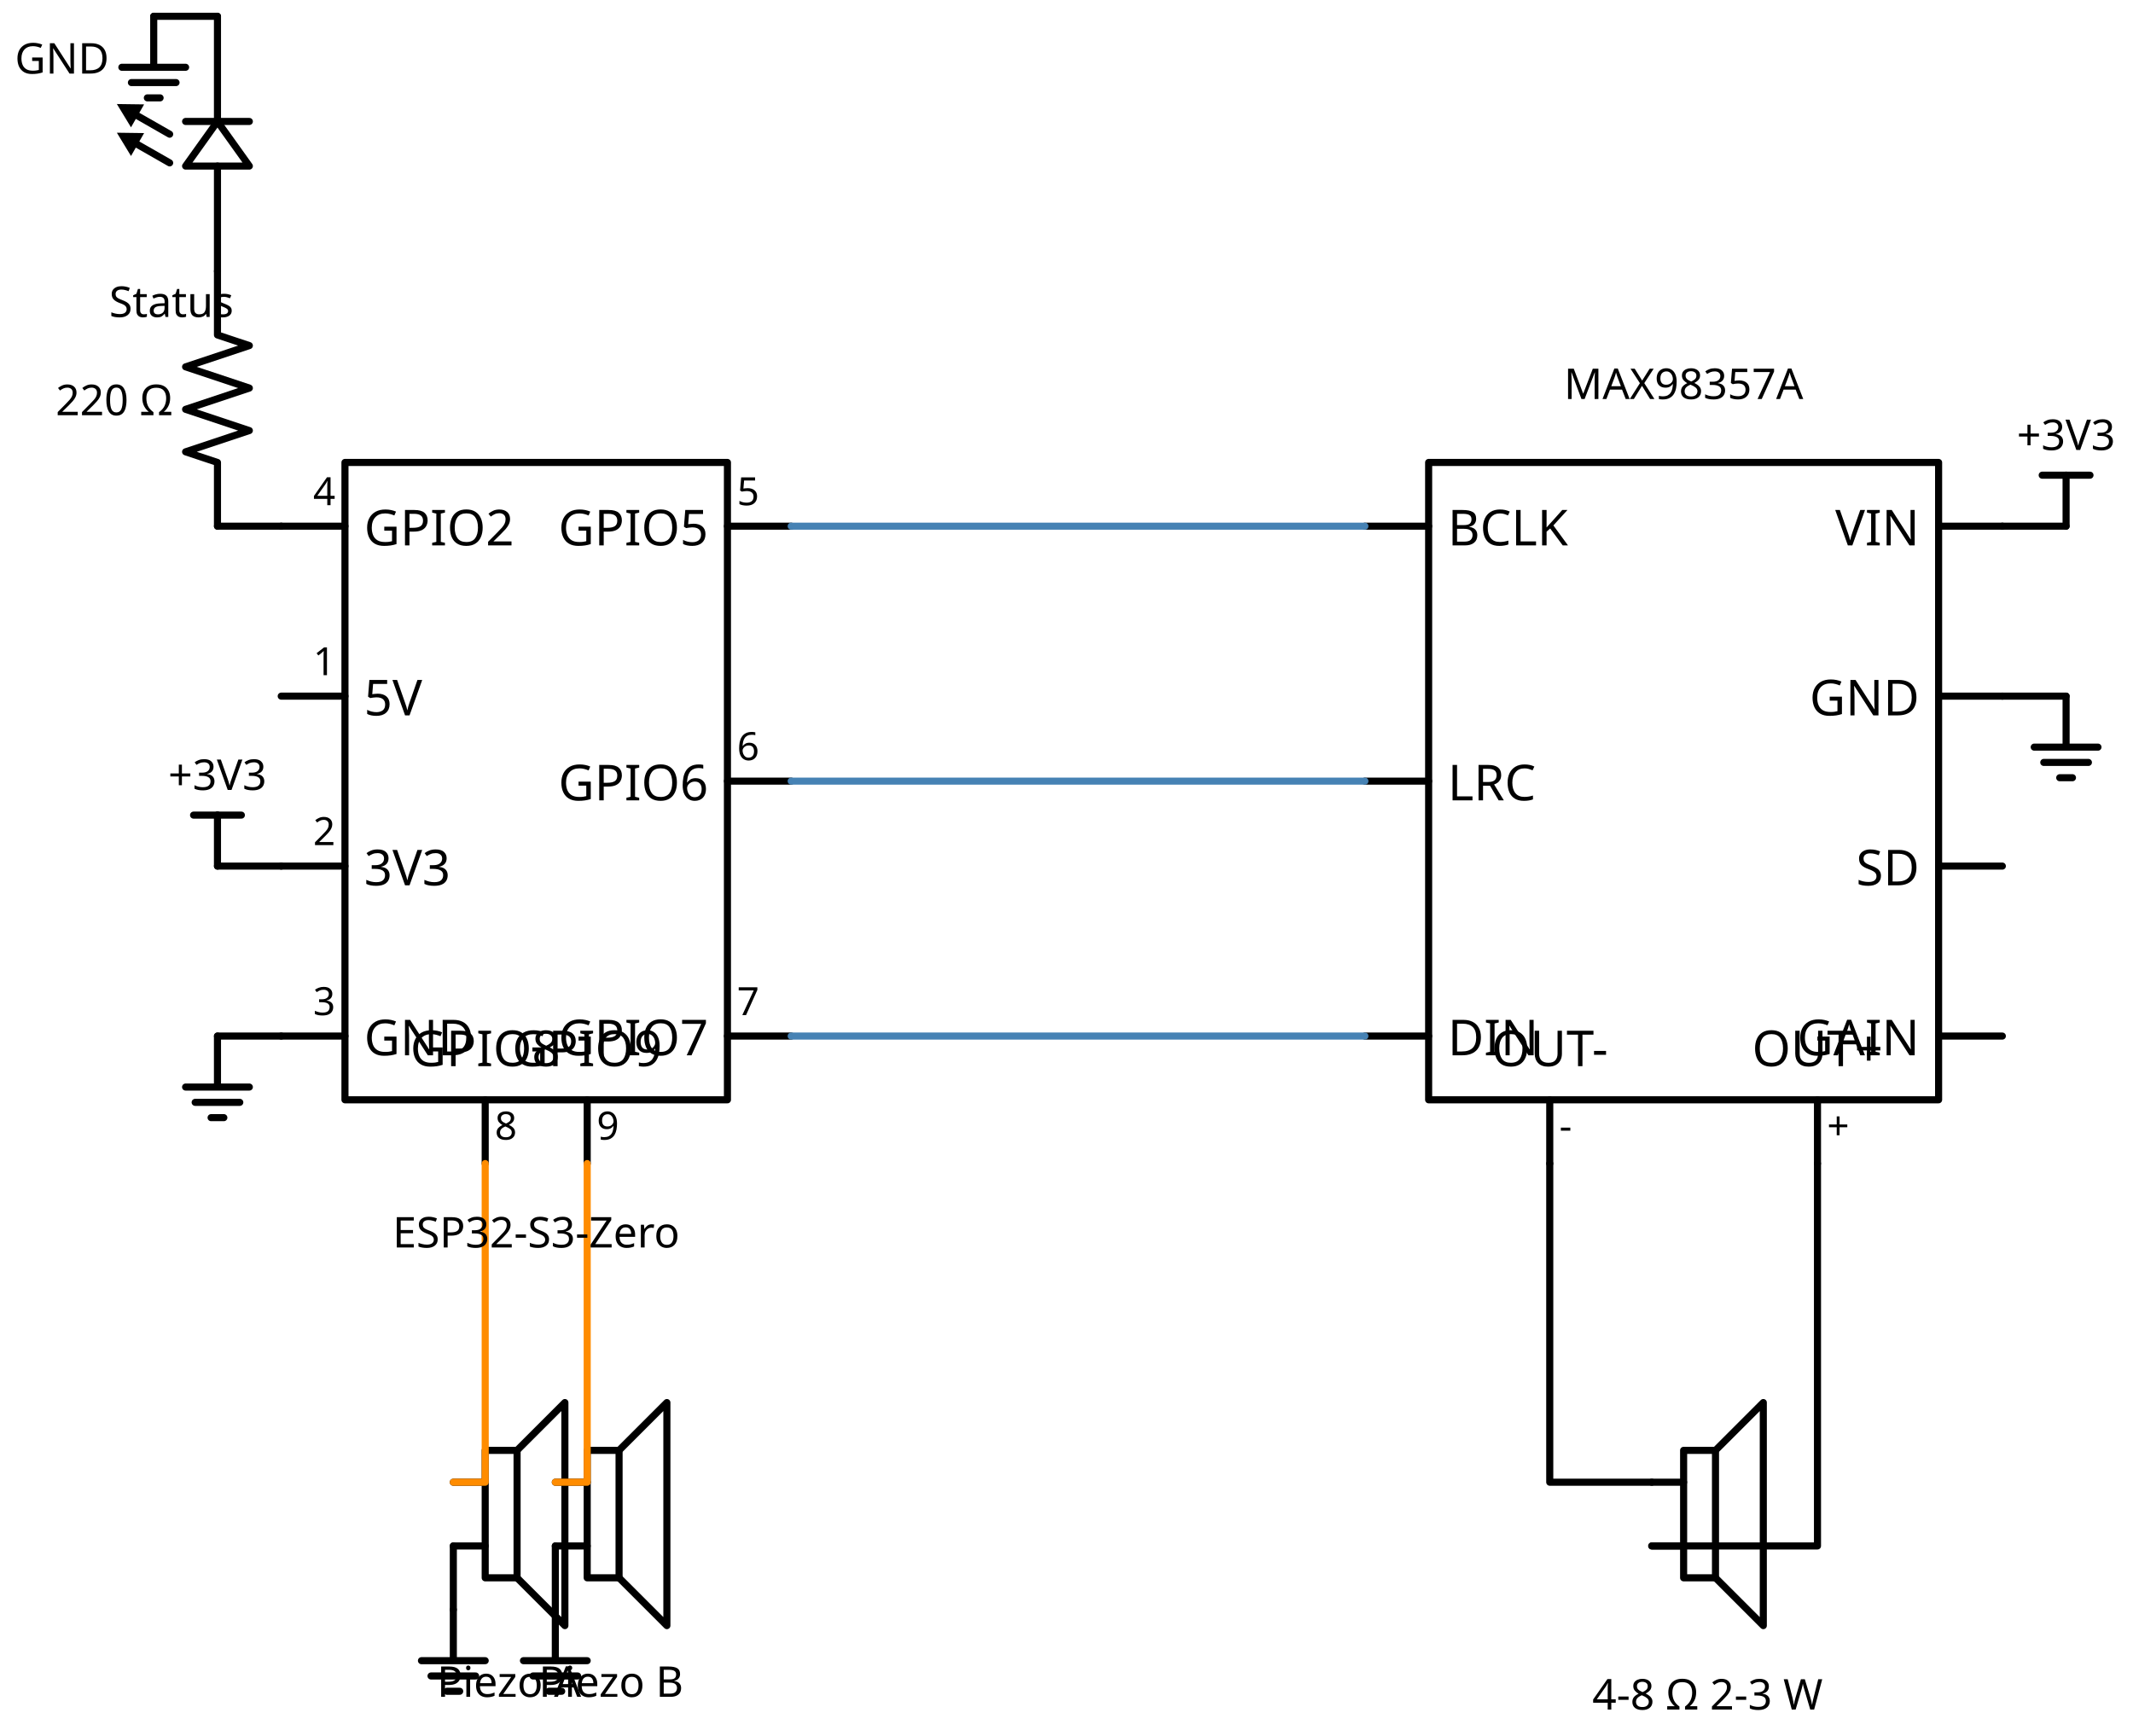
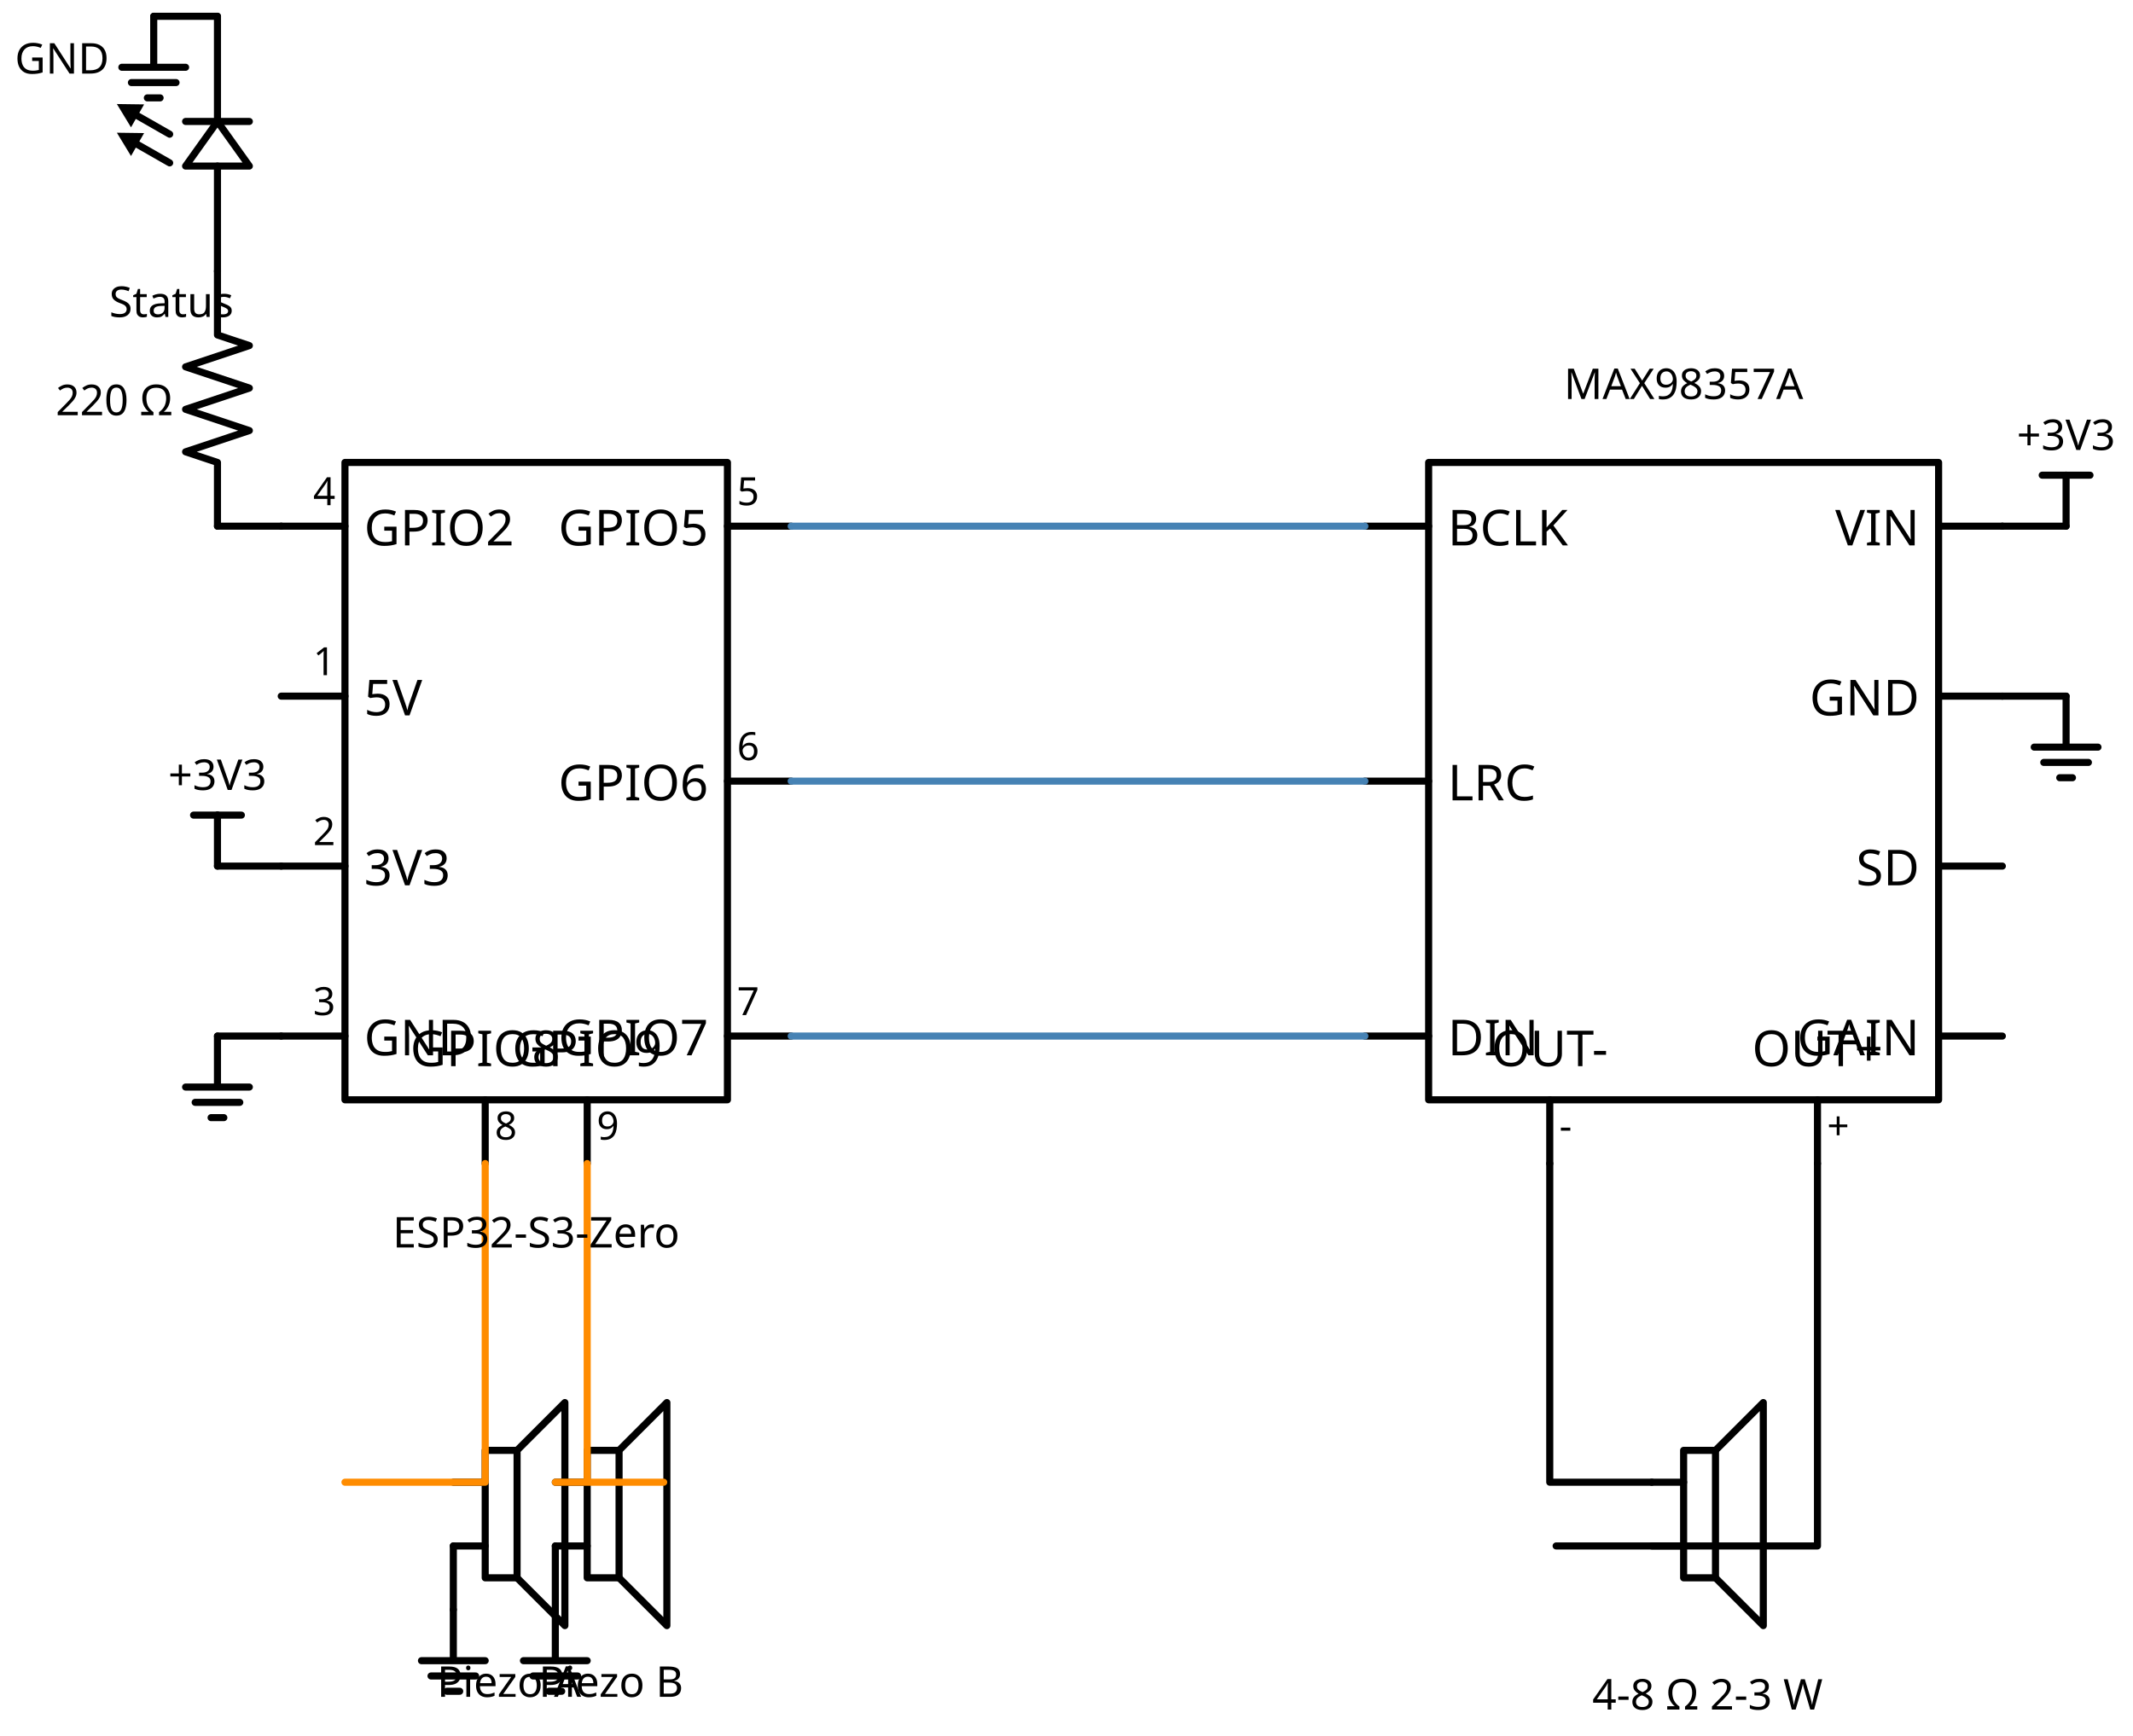
<svg xmlns="http://www.w3.org/2000/svg" xml:lang="en" height="490.1pt" width="602.3pt" viewBox="-97.408 -310.6 602.3 490.1">
  <polygon points="378,99 378,135 387,135 387,99 " style="stroke:black;fill:none;stroke-width:2.0;stroke-dasharray:-;stroke-linecap:round;stroke-linejoin:round;" />
  <polyline points="387,99 400.5,85.5 400.5,148.5 387,135 " style="stroke:black;fill:none;stroke-width:2.0;stroke-dasharray:-;stroke-linecap:round;stroke-linejoin:round;" />
-   <polygon points="-45,-263.7 -36,-276.3 -27,-263.7 " style="stroke:black;fill:none;stroke-width:2.0;stroke-dasharray:-;stroke-linecap:round;stroke-linejoin:round;" />
  <polygon points="39.6,99 39.6,135 48.6,135 48.6,99 " style="stroke:black;fill:none;stroke-width:2.0;stroke-dasharray:-;stroke-linecap:round;stroke-linejoin:round;" />
  <polyline points="48.6,99 62.1,85.5 62.1,148.5 48.6,135 " style="stroke:black;fill:none;stroke-width:2.0;stroke-dasharray:-;stroke-linecap:round;stroke-linejoin:round;" />
  <polygon points="68.4,99 68.4,135 77.4,135 77.4,99 " style="stroke:black;fill:none;stroke-width:2.0;stroke-dasharray:-;stroke-linecap:round;stroke-linejoin:round;" />
  <polyline points="77.4,99 90.9,85.5 90.9,148.5 77.4,135 " style="stroke:black;fill:none;stroke-width:2.0;stroke-dasharray:-;stroke-linecap:round;stroke-linejoin:round;" />
+   <polygon points="-45,-263.7 -36,-276.3 -27,-263.7 " style="stroke:black;fill:none;stroke-width:2.0;stroke-dasharray:-;stroke-linecap:round;stroke-linejoin:round;" />
  <path d="M 0.0,-0.0 L 108,-0 L 108,-180 L 0,-180 L 0,-0" style="stroke:black;fill:none;stroke-width:2.0;stroke-dasharray:-;stroke-linecap:round;stroke-linejoin:round;" />
  <path d="M 0.0,-18.0 L -18,-18" style="stroke:black;fill:none;stroke-width:2.0;stroke-dasharray:-;stroke-linecap:round;stroke-linejoin:round;" />
  <path d="M 0.0,-66.0 L -18,-66" style="stroke:black;fill:none;stroke-width:2.0;stroke-dasharray:-;stroke-linecap:round;stroke-linejoin:round;" />
  <path d="M 0.0,-114.0 L -18,-114" style="stroke:black;fill:none;stroke-width:2.0;stroke-dasharray:-;stroke-linecap:round;stroke-linejoin:round;" />
  <path d="M 0.0,-162.0 L -18,-162" style="stroke:black;fill:none;stroke-width:2.0;stroke-dasharray:-;stroke-linecap:round;stroke-linejoin:round;" />
  <path d="M 108.0,-18.0 L 126,-18" style="stroke:black;fill:none;stroke-width:2.0;stroke-dasharray:-;stroke-linecap:round;stroke-linejoin:round;" />
  <path d="M 108.0,-90.0 L 126,-90" style="stroke:black;fill:none;stroke-width:2.0;stroke-dasharray:-;stroke-linecap:round;stroke-linejoin:round;" />
  <path d="M 108.0,-162.0 L 126,-162" style="stroke:black;fill:none;stroke-width:2.0;stroke-dasharray:-;stroke-linecap:round;stroke-linejoin:round;" />
  <path d="M 39.6,-0.0 L 39.6,18" style="stroke:black;fill:none;stroke-width:2.0;stroke-dasharray:-;stroke-linecap:round;stroke-linejoin:round;" />
  <path d="M 68.4,-0.0 L 68.4,18" style="stroke:black;fill:none;stroke-width:2.0;stroke-dasharray:-;stroke-linecap:round;stroke-linejoin:round;" />
  <path d="M 306.0,-0.0 L 450,-0 L 450,-180 L 306,-180 L 306,-0" style="stroke:black;fill:none;stroke-width:2.0;stroke-dasharray:-;stroke-linecap:round;stroke-linejoin:round;" />
  <path d="M 306.0,-18.0 L 288,-18" style="stroke:black;fill:none;stroke-width:2.0;stroke-dasharray:-;stroke-linecap:round;stroke-linejoin:round;" />
  <path d="M 306.0,-90.0 L 288,-90" style="stroke:black;fill:none;stroke-width:2.0;stroke-dasharray:-;stroke-linecap:round;stroke-linejoin:round;" />
  <path d="M 306.0,-162.0 L 288,-162" style="stroke:black;fill:none;stroke-width:2.0;stroke-dasharray:-;stroke-linecap:round;stroke-linejoin:round;" />
  <path d="M 450.0,-18.0 L 468,-18" style="stroke:black;fill:none;stroke-width:2.0;stroke-dasharray:-;stroke-linecap:round;stroke-linejoin:round;" />
  <path d="M 450.0,-66.0 L 468,-66" style="stroke:black;fill:none;stroke-width:2.0;stroke-dasharray:-;stroke-linecap:round;stroke-linejoin:round;" />
  <path d="M 450.0,-114.0 L 468,-114" style="stroke:black;fill:none;stroke-width:2.0;stroke-dasharray:-;stroke-linecap:round;stroke-linejoin:round;" />
  <path d="M 450.0,-162.0 L 468,-162" style="stroke:black;fill:none;stroke-width:2.0;stroke-dasharray:-;stroke-linecap:round;stroke-linejoin:round;" />
  <path d="M 340.2,-0.0 L 340.2,18" style="stroke:black;fill:none;stroke-width:2.0;stroke-dasharray:-;stroke-linecap:round;stroke-linejoin:round;" />
  <path d="M 415.8,-0.0 L 415.8,18" style="stroke:black;fill:none;stroke-width:2.0;stroke-dasharray:-;stroke-linecap:round;stroke-linejoin:round;" />
+   <path d="M 369.0,108.0 L 378,108" style="stroke:black;fill:none;stroke-width:2.0;stroke-dasharray:-;stroke-linecap:round;stroke-linejoin:round;" />
+   <path d="M 369.0,126.0 L 378,126" style="stroke:black;fill:none;stroke-width:2.0;stroke-dasharray:-;stroke-linecap:round;stroke-linejoin:round;" />
+   <path d="M 30.6,108.0 L 39.6,108" style="stroke:black;fill:none;stroke-width:2.0;stroke-dasharray:-;stroke-linecap:round;stroke-linejoin:round;" />
+   <path d="M 30.6,126.0 L 39.6,126" style="stroke:black;fill:none;stroke-width:2.0;stroke-dasharray:-;stroke-linecap:round;stroke-linejoin:round;" />
+   <path d="M 59.4,108.0 L 68.4,108" style="stroke:black;fill:none;stroke-width:2.0;stroke-dasharray:-;stroke-linecap:round;stroke-linejoin:round;" />
+   <path d="M 59.4,126.0 L 68.4,126" style="stroke:black;fill:none;stroke-width:2.0;stroke-dasharray:-;stroke-linecap:round;stroke-linejoin:round;" />
  <path d="M 126.0,-162.0 L 288,-162" style="stroke:steelblue;fill:none;stroke-width:2.0;stroke-dasharray:-;stroke-linecap:round;stroke-linejoin:round;" />
  <path d="M 126.0,-90.0 L 288,-90" style="stroke:steelblue;fill:none;stroke-width:2.0;stroke-dasharray:-;stroke-linecap:round;stroke-linejoin:round;" />
  <path d="M 126.0,-18.0 L 288,-18" style="stroke:steelblue;fill:none;stroke-width:2.0;stroke-dasharray:-;stroke-linecap:round;stroke-linejoin:round;" />
+   <path d="M 340.2,18.0 L 340.2,108 L 369,108" style="stroke:black;fill:none;stroke-width:2.0;stroke-dasharray:-;stroke-linecap:round;stroke-linejoin:round;" />
+   <path d="M 415.8,18.0 L 415.8,126 L 342,126 L 369,126" style="stroke:black;fill:none;stroke-width:2.0;stroke-dasharray:-;stroke-linecap:round;stroke-linejoin:round;" />
+   <path d="M 39.6,18.0 L 39.6,108 L 0,108 L 30.6,108" style="stroke:darkorange;fill:none;stroke-width:2.0;stroke-dasharray:-;stroke-linecap:round;stroke-linejoin:round;" />
+   <path d="M 68.4,18.0 L 68.4,108 L 90,108 L 59.4,108" style="stroke:darkorange;fill:none;stroke-width:2.0;stroke-dasharray:-;stroke-linecap:round;stroke-linejoin:round;" />
  <path d="M -18.0,-66.0 L -27,-66 L -36,-66" style="stroke:black;fill:none;stroke-width:2.0;stroke-dasharray:-;stroke-linecap:round;stroke-linejoin:round;" />
  <path d="M -36.0,-66.0 L -36,-80.4" style="stroke:black;fill:none;stroke-width:2.0;stroke-dasharray:-;stroke-linecap:round;stroke-linejoin:round;" />
  <path d="M -36.0,-80.4 L -42.75,-80.4" style="stroke:black;fill:none;stroke-width:2.0;stroke-dasharray:-;stroke-linecap:round;stroke-linejoin:round;" />
  <path d="M -36.0,-80.4 L -29.25,-80.4" style="stroke:black;fill:none;stroke-width:2.0;stroke-dasharray:-;stroke-linecap:round;stroke-linejoin:round;" />
  <path d="M -18.0,-18.0 L -27,-18 L -36,-18" style="stroke:black;fill:none;stroke-width:2.0;stroke-dasharray:-;stroke-linecap:round;stroke-linejoin:round;" />
  <path d="M -36.0,-18 L -36,-3.6 L -45,-3.6 L -27,-3.6 M -42.3,0.72 L -29.7,0.72 M -37.8,5.04 L -34.2,5.04" style="stroke:black;fill:none;stroke-width:2.0;stroke-dasharray:-;stroke-linecap:round;stroke-linejoin:round;" />
  <path d="M 468.0,-162.0 L 477,-162 L 486,-162" style="stroke:black;fill:none;stroke-width:2.0;stroke-dasharray:-;stroke-linecap:round;stroke-linejoin:round;" />
  <path d="M 486.0,-162.0 L 486,-176.4" style="stroke:black;fill:none;stroke-width:2.0;stroke-dasharray:-;stroke-linecap:round;stroke-linejoin:round;" />
  <path d="M 486.0,-176.4 L 479.25,-176.4" style="stroke:black;fill:none;stroke-width:2.0;stroke-dasharray:-;stroke-linecap:round;stroke-linejoin:round;" />
  <path d="M 486.0,-176.4 L 492.75,-176.4" style="stroke:black;fill:none;stroke-width:2.0;stroke-dasharray:-;stroke-linecap:round;stroke-linejoin:round;" />
  <path d="M 468.0,-114.0 L 477,-114 L 486,-114" style="stroke:black;fill:none;stroke-width:2.0;stroke-dasharray:-;stroke-linecap:round;stroke-linejoin:round;" />
  <path d="M 486.0,-114.0 L 486,-99.6 L 477,-99.6 L 495,-99.6 M 479.7,-95.28 L 492.3,-95.28 M 484.2,-90.96 L 487.8,-90.96" style="stroke:black;fill:none;stroke-width:2.0;stroke-dasharray:-;stroke-linecap:round;stroke-linejoin:round;" />
-   <path d="M 369.0,108.0 L 378,108" style="stroke:black;fill:none;stroke-width:2.0;stroke-dasharray:-;stroke-linecap:round;stroke-linejoin:round;" />
-   <path d="M 369.0,126.0 L 378,126" style="stroke:black;fill:none;stroke-width:2.0;stroke-dasharray:-;stroke-linecap:round;stroke-linejoin:round;" />
-   <path d="M 340.2,18.0 L 340.2,108 L 369,108" style="stroke:black;fill:none;stroke-width:2.0;stroke-dasharray:-;stroke-linecap:round;stroke-linejoin:round;" />
-   <path d="M 415.8,18.0 L 415.8,126 L 369,126" style="stroke:black;fill:none;stroke-width:2.0;stroke-dasharray:-;stroke-linecap:round;stroke-linejoin:round;" />
  <path d="M -18.0,-162.0 L -27,-162 L -36,-162" style="stroke:black;fill:none;stroke-width:2.0;stroke-dasharray:-;stroke-linecap:round;stroke-linejoin:round;" />
  <path d="M -36.0,-162.0 L -36,-180 L -45,-183 L -27,-189 L -45,-195 L -27,-201 L -45,-207 L -27,-213 L -36,-216 L -36,-234" style="stroke:black;fill:none;stroke-width:2.0;stroke-dasharray:-;stroke-linecap:round;stroke-linejoin:round;" />
  <path d="M -36,-234.0 L -36,-263.7 M -45,-276.3 L -27,-276.3 M -36,-276.3 L -36,-306" style="stroke:black;fill:none;stroke-width:2.0;stroke-dasharray:-;stroke-linecap:round;stroke-linejoin:round;" />
  <path d="M -49.5,-272.7 L -58.999,-278.128" style="stroke:black;fill:none;stroke-width:2.0;stroke-dasharray:-;stroke-linecap:round;stroke-linejoin:round;" />
  <path d="M -63.514 -280.708 L -57.57 -280.628 L -60.428 -275.627 Z" style="stroke:black;fill:black;stroke-linecap:butt;stroke-linejoin:miter;" />
  <path d="M -49.5,-264.6 L -58.999,-270.028" style="stroke:black;fill:none;stroke-width:2.0;stroke-dasharray:-;stroke-linecap:round;stroke-linejoin:round;" />
  <path d="M -63.514 -272.608 L -57.57 -272.528 L -60.428 -267.527 Z" style="stroke:black;fill:black;stroke-linecap:butt;stroke-linejoin:miter;" />
  <path d="M -36,-306.0 L -45,-306 L -54,-306" style="stroke:black;fill:none;stroke-width:2.0;stroke-dasharray:-;stroke-linecap:round;stroke-linejoin:round;" />
  <path d="M -54,-306.0 L -54,-291.6 L -63,-291.6 L -45,-291.6 M -60.3,-287.28 L -47.7,-287.28 M -55.8,-282.96 L -52.2,-282.96" style="stroke:black;fill:none;stroke-width:2.0;stroke-dasharray:-;stroke-linecap:round;stroke-linejoin:round;" />
-   <path d="M 30.6,108.0 L 39.6,108" style="stroke:black;fill:none;stroke-width:2.0;stroke-dasharray:-;stroke-linecap:round;stroke-linejoin:round;" />
-   <path d="M 30.6,126.0 L 39.6,126" style="stroke:black;fill:none;stroke-width:2.0;stroke-dasharray:-;stroke-linecap:round;stroke-linejoin:round;" />
-   <path d="M 59.4,108.0 L 68.4,108" style="stroke:black;fill:none;stroke-width:2.0;stroke-dasharray:-;stroke-linecap:round;stroke-linejoin:round;" />
-   <path d="M 59.4,126.0 L 68.4,126" style="stroke:black;fill:none;stroke-width:2.0;stroke-dasharray:-;stroke-linecap:round;stroke-linejoin:round;" />
-   <path d="M 39.6,18.0 L 39.6,108 L 30.6,108" style="stroke:darkorange;fill:none;stroke-width:2.0;stroke-dasharray:-;stroke-linecap:round;stroke-linejoin:round;" />
-   <path d="M 68.4,18.0 L 68.4,108 L 59.4,108" style="stroke:darkorange;fill:none;stroke-width:2.0;stroke-dasharray:-;stroke-linecap:round;stroke-linejoin:round;" />
  <path d="M 30.6,126.0 L 30.6,135 L 30.6,144" style="stroke:black;fill:none;stroke-width:2.0;stroke-dasharray:-;stroke-linecap:round;stroke-linejoin:round;" />
  <path d="M 30.6,144.0 L 30.6,158.4 L 21.6,158.4 L 39.6,158.4 M 24.3,162.72 L 36.9,162.72 M 28.8,167.04 L 32.4,167.04" style="stroke:black;fill:none;stroke-width:2.0;stroke-dasharray:-;stroke-linecap:round;stroke-linejoin:round;" />
  <path d="M 59.4,126.0 L 59.4,135 L 59.4,144" style="stroke:black;fill:none;stroke-width:2.0;stroke-dasharray:-;stroke-linecap:round;stroke-linejoin:round;" />
  <path d="M 59.4,144.0 L 59.4,158.4 L 50.4,158.4 L 68.4,158.4 M 53.1,162.72 L 65.7,162.72 M 57.6,167.04 L 61.2,167.04" style="stroke:black;fill:none;stroke-width:2.0;stroke-dasharray:-;stroke-linecap:round;stroke-linejoin:round;" />
  <text x="-2.7" y="-31.7" dominant-baseline="ideographic" fill="black" font-size="11" font-family="sans" text-anchor="end">
    <tspan x="-2.7" dy="11">3</tspan>
  </text>
  <text x="5.4" y="-32.0" dominant-baseline="central" fill="black" font-size="14" font-family="sans" text-anchor="start">
    <tspan x="5.4" dy="14">GND</tspan>
  </text>
  <text x="-2.7" y="-79.7" dominant-baseline="ideographic" fill="black" font-size="11" font-family="sans" text-anchor="end">
    <tspan x="-2.7" dy="11">2</tspan>
  </text>
  <text x="5.4" y="-80.0" dominant-baseline="central" fill="black" font-size="14" font-family="sans" text-anchor="start">
    <tspan x="5.4" dy="14">3V3</tspan>
  </text>
  <text x="-2.7" y="-127.7" dominant-baseline="ideographic" fill="black" font-size="11" font-family="sans" text-anchor="end">
    <tspan x="-2.7" dy="11">1</tspan>
  </text>
  <text x="5.4" y="-128.0" dominant-baseline="central" fill="black" font-size="14" font-family="sans" text-anchor="start">
    <tspan x="5.4" dy="14">5V</tspan>
  </text>
  <text x="-2.7" y="-175.7" dominant-baseline="ideographic" fill="black" font-size="11" font-family="sans" text-anchor="end">
    <tspan x="-2.7" dy="11">4</tspan>
  </text>
  <text x="5.4" y="-176.0" dominant-baseline="central" fill="black" font-size="14" font-family="sans" text-anchor="start">
    <tspan x="5.4" dy="14">GPIO2</tspan>
  </text>
  <text x="110.7" y="-31.7" dominant-baseline="ideographic" fill="black" font-size="11" font-family="sans" text-anchor="start">
    <tspan x="110.7" dy="11">7</tspan>
  </text>
  <text x="102.6" y="-32.0" dominant-baseline="central" fill="black" font-size="14" font-family="sans" text-anchor="end">
    <tspan x="102.6" dy="14">GPIO7</tspan>
  </text>
  <text x="110.7" y="-103.7" dominant-baseline="ideographic" fill="black" font-size="11" font-family="sans" text-anchor="start">
    <tspan x="110.7" dy="11">6</tspan>
  </text>
  <text x="102.6" y="-104.0" dominant-baseline="central" fill="black" font-size="14" font-family="sans" text-anchor="end">
    <tspan x="102.6" dy="14">GPIO6</tspan>
  </text>
  <text x="110.7" y="-175.7" dominant-baseline="ideographic" fill="black" font-size="11" font-family="sans" text-anchor="start">
    <tspan x="110.7" dy="11">5</tspan>
  </text>
  <text x="102.6" y="-176.0" dominant-baseline="central" fill="black" font-size="14" font-family="sans" text-anchor="end">
    <tspan x="102.6" dy="14">GPIO5</tspan>
  </text>
  <text x="42.3" y="-8.3" dominant-baseline="hanging" fill="black" font-size="11" font-family="sans" text-anchor="start">
    <tspan x="42.3" dy="11">8</tspan>
  </text>
  <text x="39.6" y="-19.4" dominant-baseline="ideographic" fill="black" font-size="14" font-family="sans" text-anchor="middle">
    <tspan x="39.6" dy="14">GPIO8</tspan>
  </text>
  <text x="71.1" y="-8.3" dominant-baseline="hanging" fill="black" font-size="11" font-family="sans" text-anchor="start">
    <tspan x="71.1" dy="11">9</tspan>
  </text>
  <text x="68.4" y="-19.4" dominant-baseline="ideographic" fill="black" font-size="14" font-family="sans" text-anchor="middle">
    <tspan x="68.4" dy="14">GPIO9</tspan>
  </text>
  <text x="54.0" y="20.4" dominant-baseline="hanging" fill="black" font-size="12" font-family="sans" text-anchor="middle">
    <tspan x="54.0" dy="12">ESP32-S3-Zero</tspan>
  </text>
  <text x="311.4" y="-32.0" dominant-baseline="central" fill="black" font-size="14" font-family="sans" text-anchor="start">
    <tspan x="311.4" dy="14">DIN</tspan>
  </text>
  <text x="311.4" y="-104.0" dominant-baseline="central" fill="black" font-size="14" font-family="sans" text-anchor="start">
    <tspan x="311.4" dy="14">LRC</tspan>
  </text>
  <text x="311.4" y="-176.0" dominant-baseline="central" fill="black" font-size="14" font-family="sans" text-anchor="start">
    <tspan x="311.4" dy="14">BCLK</tspan>
  </text>
  <text x="444.6" y="-32.0" dominant-baseline="central" fill="black" font-size="14" font-family="sans" text-anchor="end">
    <tspan x="444.6" dy="14">GAIN</tspan>
  </text>
  <text x="444.6" y="-80.0" dominant-baseline="central" fill="black" font-size="14" font-family="sans" text-anchor="end">
    <tspan x="444.6" dy="14">SD</tspan>
  </text>
  <text x="444.6" y="-128.0" dominant-baseline="central" fill="black" font-size="14" font-family="sans" text-anchor="end">
    <tspan x="444.6" dy="14">GND</tspan>
  </text>
  <text x="444.6" y="-176.0" dominant-baseline="central" fill="black" font-size="14" font-family="sans" text-anchor="end">
    <tspan x="444.6" dy="14">VIN</tspan>
  </text>
  <text x="342.9" y="-8.3" dominant-baseline="hanging" fill="black" font-size="11" font-family="sans" text-anchor="start">
    <tspan x="342.9" dy="11">-</tspan>
  </text>
  <text x="340.2" y="-19.4" dominant-baseline="ideographic" fill="black" font-size="14" font-family="sans" text-anchor="middle">
    <tspan x="340.2" dy="14">OUT-</tspan>
  </text>
  <text x="418.5" y="-8.3" dominant-baseline="hanging" fill="black" font-size="11" font-family="sans" text-anchor="start">
    <tspan x="418.5" dy="11">+</tspan>
  </text>
  <text x="415.8" y="-19.4" dominant-baseline="ideographic" fill="black" font-size="14" font-family="sans" text-anchor="middle">
    <tspan x="415.8" dy="14">OUT+</tspan>
  </text>
  <text x="378.0" y="-206.4" dominant-baseline="ideographic" fill="black" font-size="12" font-family="sans" text-anchor="middle">
    <tspan x="378.0" dy="12">MAX98357A</tspan>
  </text>
+   <text x="384.75" y="150.9" dominant-baseline="hanging" fill="black" font-size="12" font-family="sans" text-anchor="middle">
+     <tspan x="384.75" dy="12">4-8 Ω  2-3 W</tspan>
+   </text>
+   <text x="46.35" y="147.3" dominant-baseline="hanging" fill="black" font-size="12" font-family="sans" text-anchor="middle">
+     <tspan x="46.35" dy="12">Piezo A</tspan>
+   </text>
+   <text x="75.15" y="147.3" dominant-baseline="hanging" fill="black" font-size="12" font-family="sans" text-anchor="middle">
+     <tspan x="75.15" dy="12">Piezo B</tspan>
+   </text>
  <text x="-36.0" y="-96" dominant-baseline="ideographic" fill="black" font-size="12" font-family="sans" text-anchor="middle">
    <tspan x="-36.0" dy="12">+3V3</tspan>
  </text>
  <text x="486.0" y="-192.0" dominant-baseline="ideographic" fill="black" font-size="12" font-family="sans" text-anchor="middle">
    <tspan x="486.0" dy="12">+3V3</tspan>
-   </text>
-   <text x="384.75" y="150.9" dominant-baseline="hanging" fill="black" font-size="12" font-family="sans" text-anchor="middle">
-     <tspan x="384.75" dy="12">4-8 Ω  2-3 W</tspan>
  </text>
  <text x="-48.6" y="-210.0" dominant-baseline="central" fill="black" font-size="12" font-family="sans" text-anchor="end">
    <tspan x="-48.6" dy="12">220 Ω</tspan>
  </text>
  <text x="-49.005" y="-242.4" dominant-baseline="hanging" fill="black" font-size="12" font-family="sans" text-anchor="middle">
    <tspan x="-49.005" dy="12">Status</tspan>
  </text>
  <text x="-66.6" y="-306.48" dominant-baseline="central" fill="black" font-size="12" font-family="sans" text-anchor="end">
    <tspan x="-66.6" dy="12">GND</tspan>
  </text>
-   <text x="46.35" y="147.3" dominant-baseline="hanging" fill="black" font-size="12" font-family="sans" text-anchor="middle">
-     <tspan x="46.35" dy="12">Piezo A</tspan>
-   </text>
-   <text x="75.15" y="147.3" dominant-baseline="hanging" fill="black" font-size="12" font-family="sans" text-anchor="middle">
-     <tspan x="75.15" dy="12">Piezo B</tspan>
-   </text>
</svg>
